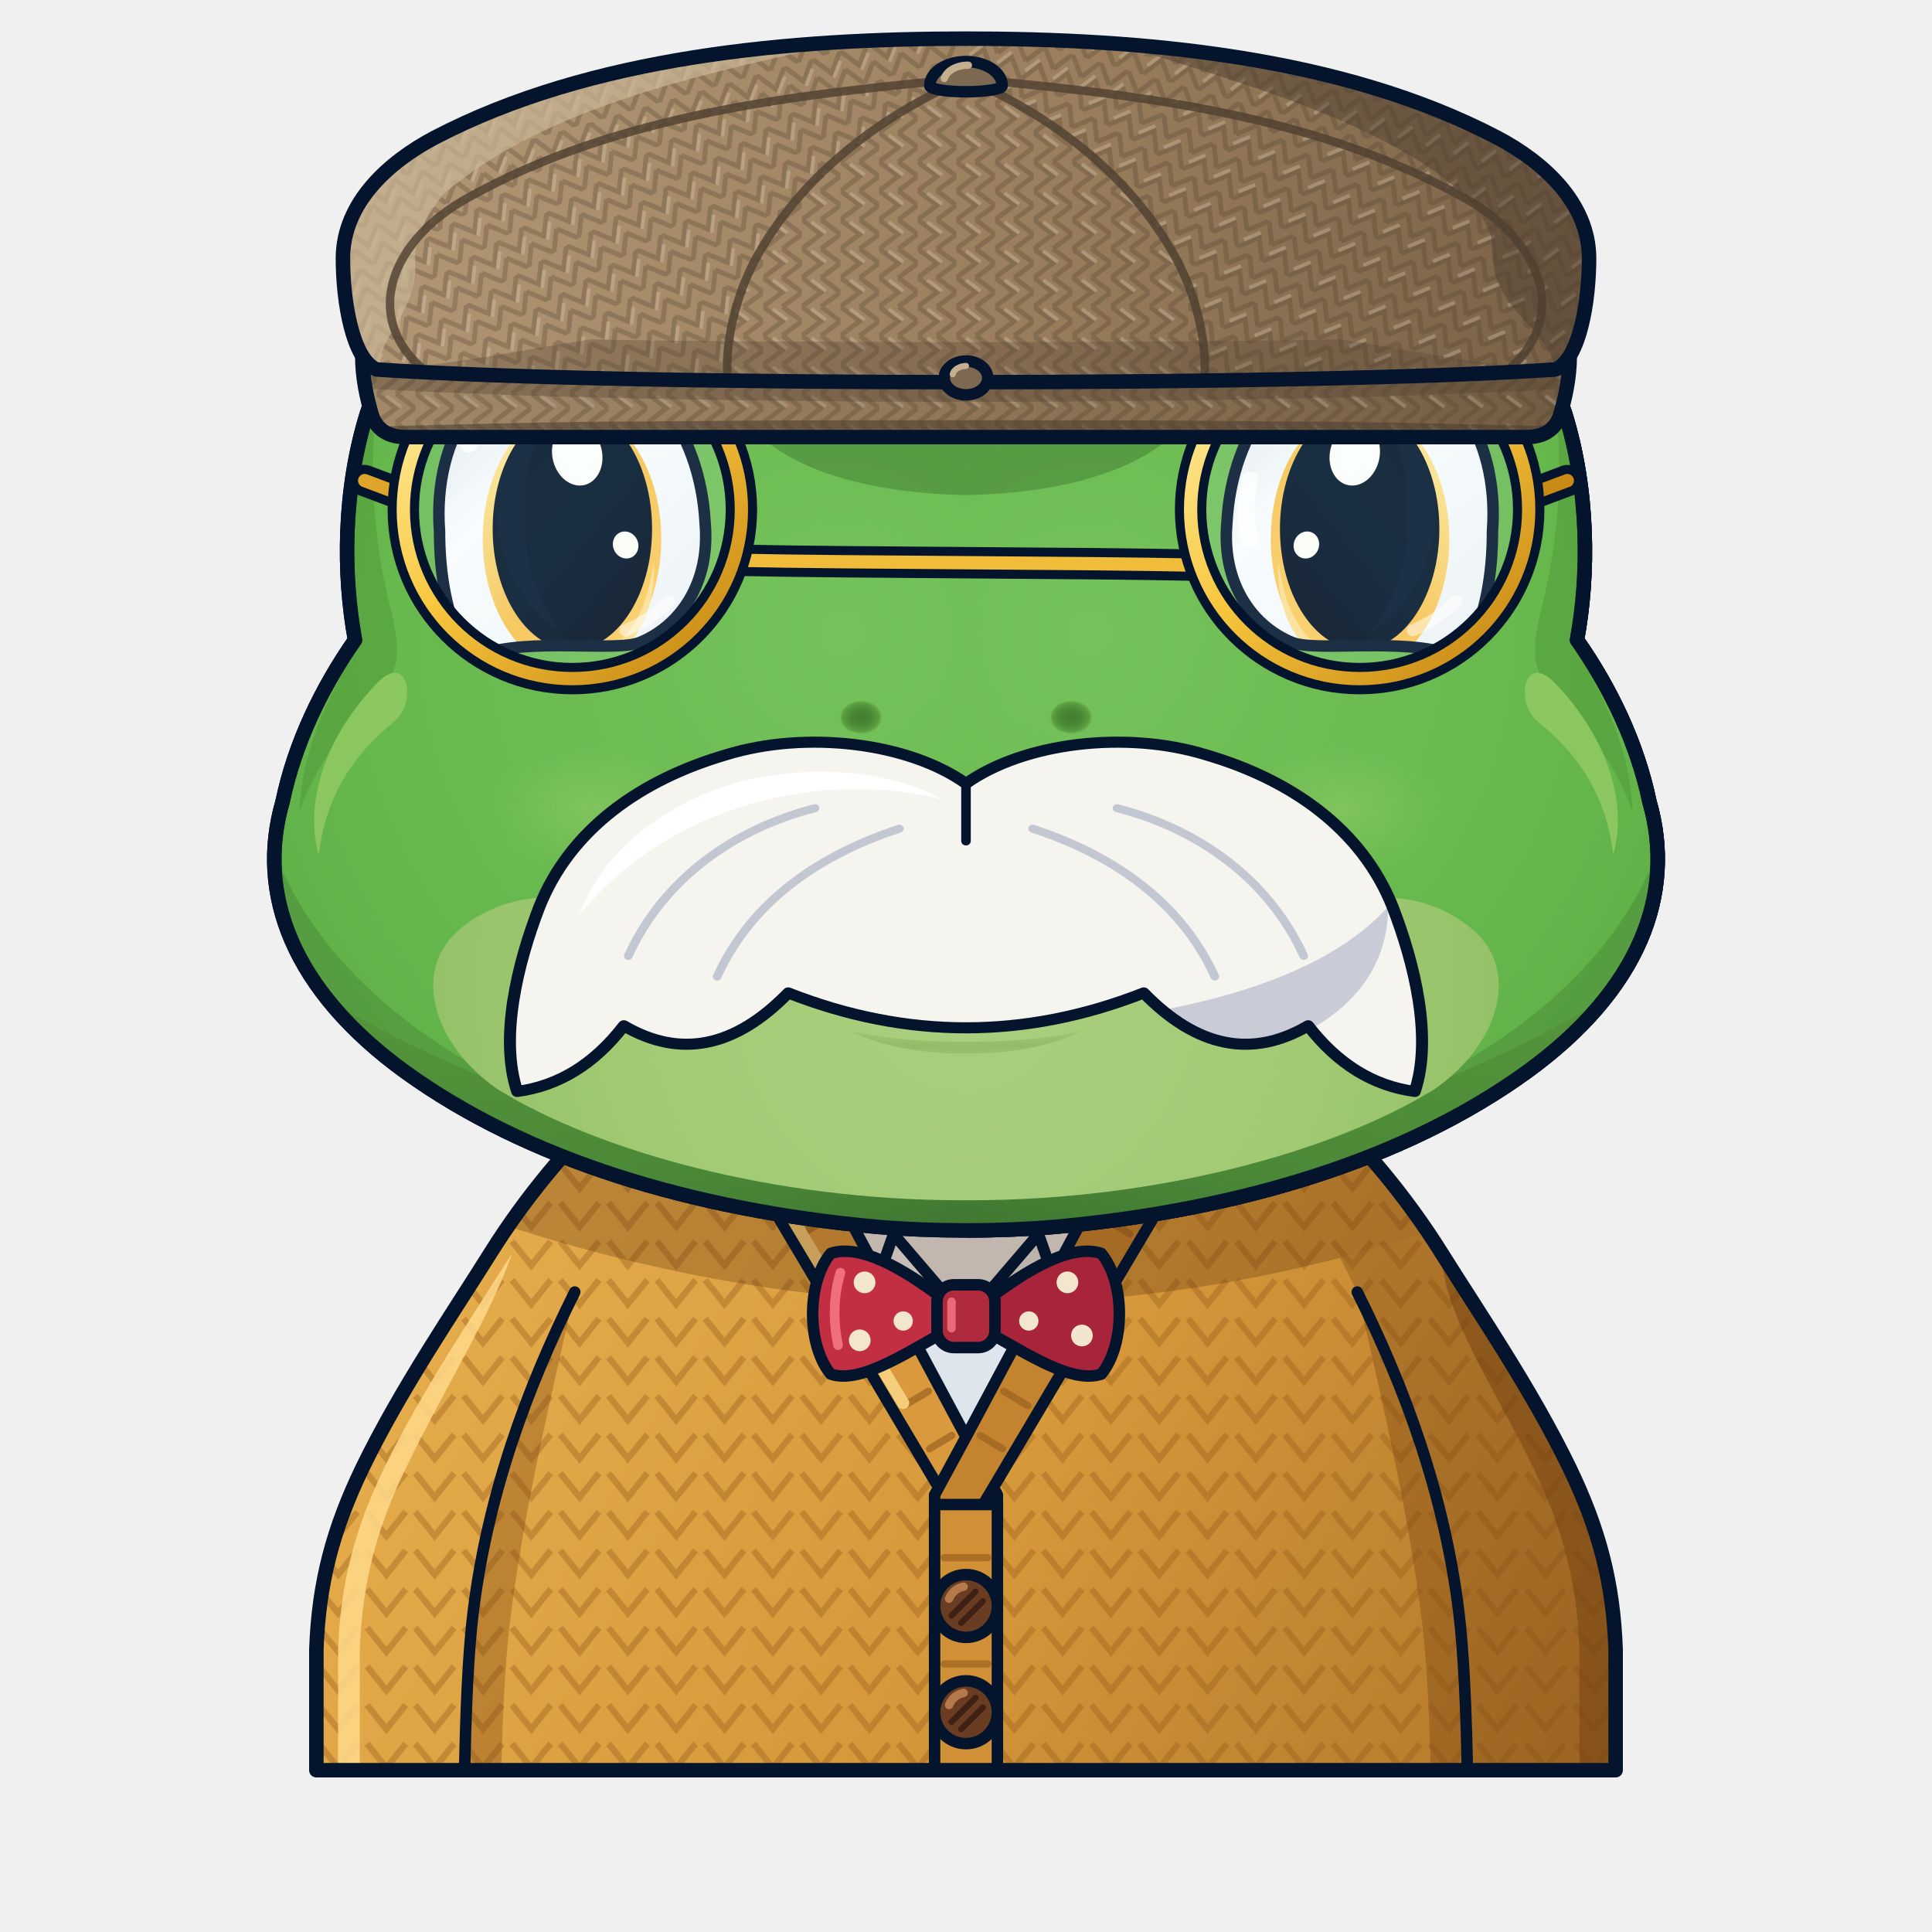
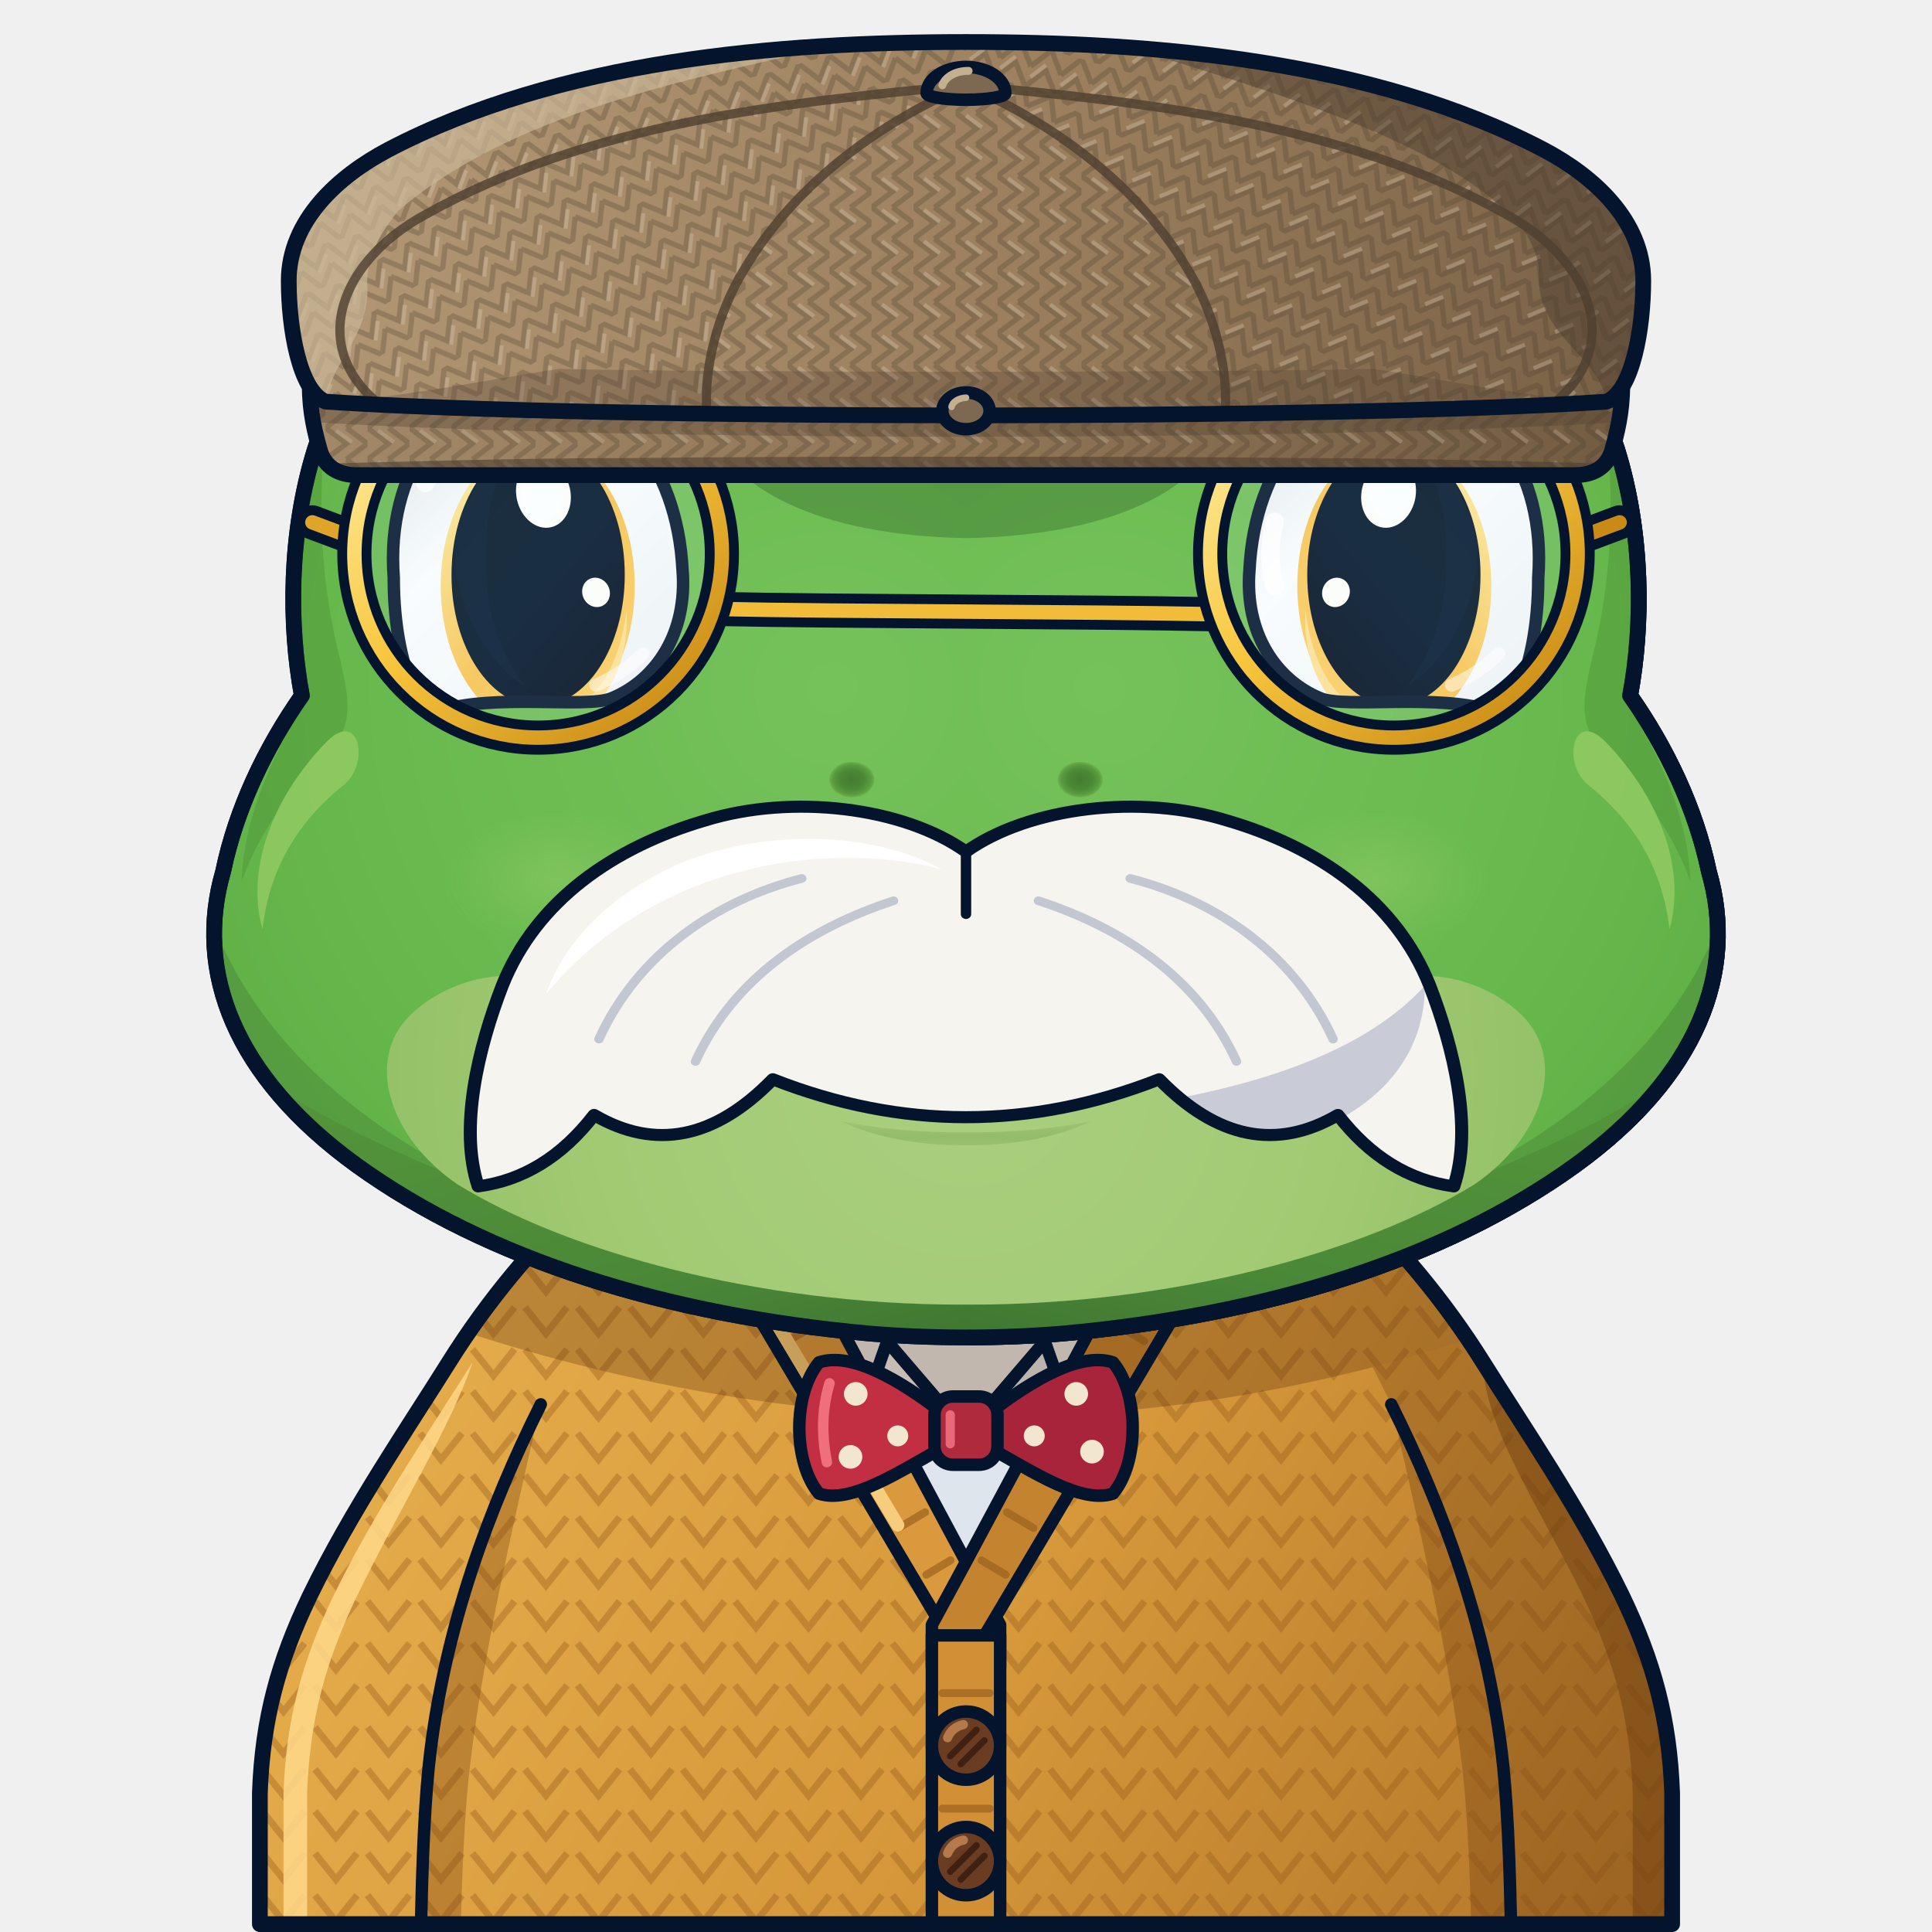
- <svg xmlns="http://www.w3.org/2000/svg" width="1000" height="1000" viewBox="100 17 800 800" role="img" aria-labelledby="icon-title icon-desc">
+ <svg xmlns="http://www.w3.org/2000/svg" width="1000" height="1000" viewBox="132 17 736 736" role="img" aria-labelledby="icon-title icon-desc">
  <defs>
    <linearGradient id="pupil" x1="0" y1="0" x2=".8" y2="1">
      <stop offset="0" stop-color="#001222" />
      <stop offset=".57" stop-color="#001329" />
      <stop offset="1" stop-color="#000c1d" />
    </linearGradient>
    <linearGradient id="edge-shade" x1="0" y1="0" x2=".8" y2="1">
      <stop offset="0" stop-color="#5c9f3d" />
      <stop offset=".63" stop-color="#488436" />
      <stop offset="1" stop-color="#2e5b28" />
    </linearGradient>
    <linearGradient id="eye-rim" x1="0" y1="0" x2=".85" y2="1">
      <stop offset="0" stop-color="#fff0a8" />
      <stop offset=".56" stop-color="#f9c24d" />
      <stop offset="1" stop-color="#ffcf62" />
    </linearGradient>
    <linearGradient id="eye-sclera" x1="0" y1="0" x2=".85" y2="1">
      <stop offset="0" stop-color="#dde2e4" />
      <stop offset=".4" stop-color="#fcfdfe" />
      <stop offset="1" stop-color="#f0f3f4" />
    </linearGradient>
    <linearGradient id="lip-shadow" x1="489" y1="442" x2="489" y2="458" gradientUnits="userSpaceOnUse">
      <stop stop-color="#729d47" stop-opacity=".1" />
      <stop offset=".5" stop-color="#729d47" stop-opacity=".38" />
      <stop offset="1" stop-color="#729d47" stop-opacity=".15" />
    </linearGradient>
    <linearGradient id="card" x1="260" y1="480" x2="740" y2="760" gradientUnits="userSpaceOnUse">
      <stop offset="0" stop-color="#e8b04f" />
      <stop offset=".55" stop-color="#d6983a" />
      <stop offset="1" stop-color="#b3772a" />
    </linearGradient>
    <linearGradient id="gold" x1="0" y1="0" x2=".85" y2="1">
      <stop offset="0" stop-color="#fff4b0" />
      <stop offset=".5" stop-color="#f8c63e" />
      <stop offset="1" stop-color="#c98a16" />
    </linearGradient>
    <linearGradient id="tweed" x1="240" y1="40" x2="760" y2="200" gradientUnits="userSpaceOnUse">
      <stop offset="0" stop-color="#b59a78" />
      <stop offset=".55" stop-color="#9a7e5d" />
      <stop offset="1" stop-color="#765f45" />
    </linearGradient>
    <clipPath id="head-clip">
      <path d="M 247 282 C 242 255 242 220 252 188 C 268 140 309 117 350 126 C 389 133 409 162 422 194 C 473 179 527 179 578 194 C 591 162 611 133 650 126 C 691 117 732 140 748 188 C 758 220 758 255 753 282 C 767 302 778 325 783 349 C 794 387 779 427 732 461 C 682 497 614 518 537 525 C 513 527 487 527 463 525 C 386 518 318 497 268 461 C 221 427 206 387 217 349 C 222 325 233 302 247 282 Z" />
    </clipPath>
    <clipPath id="body-clip">
      <path d="M 352 476 C 336 491 318 512 303 536 C 288 560 266 592 250 625 C 238 650 232 672 231 700 L 231 750 L 769 750 L 769 700 C 768 672 762 650 750 625 C 734 592 712 560 697 536 C 682 512 664 491 648 476 Z" />
    </clipPath>
    <clipPath id="stache-clip">
      <path d="M 500 344 C 474 324 428 318 392 330 C 354 342 322 366 308 404 C 298 432 290 468 298 494 Q 326 490 346 462 Q 384 486 420 446 Q 500 480 580 446 Q 616 486 654 462 Q 674 490 702 494 C 710 468 702 432 692 404 C 678 366 646 342 608 330 C 572 318 526 324 500 344 Z" />
    </clipPath>
    <clipPath id="crown-clip">
      <path id="crown-shape" d="M 256 170 C 246 166 242 142 242 124 C 242 101 261 84 280 74 C 345 40 428 33 500 33 C 572 33 655 40 720 74 C 739 84 758 101 758 124 C 758 142 754 166 744 170 C 640 177 360 177 256 170 Z" />
    </clipPath>
    <clipPath id="peak-clip">
      <path id="peak-shape" d="M 268 198 L 732 198 C 739 198 744 195 746 189 C 748 182 750 174 750 164 L 744 152 L 256 152 L 250 164 C 250 174 252 182 254 189 C 256 195 261 198 268 198 Z" />
    </clipPath>
    <radialGradient id="skin" cx="449" cy="279" r="470" gradientUnits="userSpaceOnUse">
      <stop offset="0" stop-color="#75c25a" />
      <stop offset=".42" stop-color="#66b84c" />
      <stop offset=".74" stop-color="#59a641" />
      <stop offset="1" stop-color="#43832e" />
    </radialGradient>
    <radialGradient id="nose-dimple">
      <stop stop-color="#427b32" />
      <stop offset=".55" stop-color="#4b8936" />
      <stop offset=".85" stop-color="#5a9c40" />
      <stop offset="1" stop-color="#6bb24b" />
    </radialGradient>
    <radialGradient id="cheek-light">
      <stop stop-color="#a2d16f" stop-opacity=".45" />
      <stop offset=".5" stop-color="#a2d16f" stop-opacity=".22" />
      <stop offset="1" stop-color="#a2d16f" stop-opacity="0" />
    </radialGradient>
    <radialGradient id="muzzle" cx="500" cy="425" r="283" gradientUnits="userSpaceOnUse">
      <stop stop-color="#aacf80" />
      <stop offset=".5" stop-color="#a2ca73" />
      <stop offset="1" stop-color="#8abb61" />
    </radialGradient>
    <pattern id="herring" width="16" height="12" patternUnits="userSpaceOnUse">
      <path d="M 0 0 L 8 6 L 0 12 M 8 0 L 16 6 L 8 12" fill="none" stroke="#4b3d2e" stroke-linecap="butt" stroke-opacity=".28" stroke-width="2" />
      <path d="M 4 1 L 10 5.5" fill="none" stroke="#e2d4bb" stroke-linecap="butt" stroke-opacity=".3" stroke-width="1.6" />
    </pattern>
    <pattern id="herring-side-left" href="#herring" patternTransform="rotate(74)" />
    <pattern id="herring-front-left" href="#herring" patternTransform="rotate(59.5)" />
    <pattern id="herring-front-right" href="#herring" patternTransform="rotate(-59.5)" />
    <pattern id="herring-side-right" href="#herring" patternTransform="rotate(-74)" />
    <pattern id="knit" x="490" y="0" width="20" height="16" patternUnits="userSpaceOnUse">
      <path d="M 2 3 L 10 13 L 18 3" fill="none" stroke="#9a5e1c" stroke-opacity=".38" stroke-width="2.6" />
    </pattern>
    <mask id="neck-shade-mask" x="0" y="0" width="1000" height="1000" maskUnits="userSpaceOnUse">
      <rect x="0" y="0" width="1000" height="1000" fill="#fff" />
      <g fill="#fff" stroke="#000" stroke-linecap="round" stroke-linejoin="round" stroke-width="6">
        <path d="M 424.0 470.0 L 500.0 612.0 L 576.0 470.0 Z" fill="#fff" stroke="none" />
        <path d="M 500 608 L 466 556 L 488 552 L 500 574 L 512 552 L 534 556 Z" fill="#fff" stroke="none" />
        <path d="M 470 528 L 456 568 L 494 556 Z" fill="#fff" stroke-width="4.75" />
        <path d="M 530 528 L 544 568 L 506 556 Z" fill="#fff" stroke-width="4.75" />
        <path d="M 392.0 470.0 L 424.0 470.0 L 500.0 612.0 L 513.0 636.0 L 513.0 652.0 L 500.0 652.0 Z" fill="#fff" stroke-width="4.75" />
        <path d="M 608.0 470.0 L 576.0 470.0 L 500.0 612.0 L 487.0 636.0 L 487.0 652.0 L 500.0 652.0 Z" fill="#fff" stroke-width="4.75" />
        <path d="M 487 640 L 513 640 L 513 760 L 487 760 Z" fill="#fff" stroke-width="4.75" />
        <g fill="none" stroke="#fff" stroke-opacity=".7" stroke-width="3">
          <path d="M 410.9 492.3 L 425.7 483.6" />
          <path d="M 421.5 510.1 L 435.5 501.8" />
          <path d="M 432.1 527.9 L 445.3 520.1" />
          <path d="M 442.6 545.7 L 455.0 538.4" />
          <path d="M 453.2 563.5 L 464.8 556.6" />
          <path d="M 463.7 581.3 L 474.6 574.9" />
          <path d="M 474.3 599.1 L 484.4 593.1" />
          <path d="M 484.9 616.9 L 494.1 611.4" />
          <path d="M 589.1 492.3 L 574.3 483.6" />
          <path d="M 578.5 510.1 L 564.5 501.8" />
          <path d="M 567.9 527.9 L 554.7 520.1" />
          <path d="M 557.4 545.7 L 545.0 538.4" />
          <path d="M 546.8 563.5 L 535.2 556.6" />
          <path d="M 536.3 581.3 L 525.4 574.9" />
          <path d="M 525.7 599.1 L 515.6 593.1" />
          <path d="M 515.1 616.9 L 505.9 611.4" />
          <path d="M 491 662 L 509 662" />
          <path d="M 491 706 L 509 706" />
        </g>
        <path d="M 405 483 L 474 598" fill="none" stroke="#fff" stroke-width="5" />
        <circle cx="500" cy="682" r="13" fill="#fff" stroke-width="4.75" />
        <path d="M 493 679 A 8 8 0 0 1 499 674" fill="none" stroke="#fff" stroke-width="3.5" />
        <path d="M 494 686 L 504 676 M 498 689 L 507 680" fill="none" stroke="#fff" stroke-width="2.5" />
        <circle cx="500" cy="726" r="13" fill="#fff" stroke-width="4.75" />
        <path d="M 493 723 A 8 8 0 0 1 499 718" fill="none" stroke="#fff" stroke-width="3.5" />
        <path d="M 494 730 L 504 720 M 498 733 L 507 724" fill="none" stroke="#fff" stroke-width="2.5" />
      </g>
    </mask>
    <clipPath id="mirror-half">
      <rect x="-4500" y="-5000" width="5000" height="10000" />
    </clipPath>
  </defs>
  <g stroke="#03142c" stroke-linecap="round" stroke-linejoin="round" stroke-width="6">
    <g id="body">
      <g id="outfit-body" clip-path="url(#body-clip)">
        <rect x="200" y="460" width="600" height="300" fill="url(#card)" stroke="none" />
        <rect x="200" y="460" width="600" height="300" fill="url(#knit)" stroke="none" />
        <g stroke="none">
          <path d="M 697 536 C 712 560 734 592 750 625 C 762 650 768 672 769 700 L 769 900 L 707 900 C 709 780 708 716 704 684 C 698 636 682 592 662 552 L 654.9 537.8 C 673.9 532.9 692.9 527 712 520 Z" opacity=".3" fill="#6b3c10" />
          <path d="M 312 536 C 297 560 275 592 259 625 C 247 650 241 672 240 700 L 240 900 L 249 900 L 249 700 C 250 672 256 650 268 625 C 284 592 304 560 312 536 Z" opacity=".85" fill="#ffd98a" />
          <path d="M 697 536 C 724 560 746 592 762 625 C 774 650 780 672 781 700 L 781 900 L 754 900 L 754 700 C 753 672 747 650 735 625 C 719 592 697 560 697 536 Z" opacity=".45" fill="#6b3c10" />
          <path d="M 338 552 C 318 592 302 636 296 684 C 292 716 291 780 293 900 L 308 900 C 306 790 307 724 311 690 C 316 648 326 604 338 552 Z" opacity=".35" fill="#7a4512" />
          <path d="M 662 552 C 682 592 698 636 704 684 C 708 716 709 780 707 900 L 692 900 C 694 790 693 724 689 690 C 684 648 674 604 662 552 Z" opacity=".38" fill="#7a4512" />
        </g>
        <path d="M 424.0 470.0 L 500.0 612.0 L 576.0 470.0 Z" fill="#eef1f4" stroke="none" />
        <path d="M 500 608 L 466 556 L 488 552 L 500 574 L 512 552 L 534 556 Z" fill="#dfe5ec" stroke="none" />
        <path d="M 470 528 L 456 568 L 494 556 Z" fill="#f7f9fb" stroke-width="4.75" />
        <path d="M 530 528 L 544 568 L 506 556 Z" fill="#e6ebf0" stroke-width="4.75" />
        <path d="M 392.0 470.0 L 424.0 470.0 L 500.0 612.0 L 513.0 636.0 L 513.0 652.0 L 500.0 652.0 Z" fill="#d9993c" stroke-width="4.75" />
        <path d="M 608.0 470.0 L 576.0 470.0 L 500.0 612.0 L 487.0 636.0 L 487.0 652.0 L 500.0 652.0 Z" fill="#c4842f" stroke-width="4.75" />
        <path d="M 487 640 L 513 640 L 513 760 L 487 760 Z" fill="#d18f36" stroke-width="4.75" />
        <g fill="none" stroke="#9c6320" stroke-opacity=".7" stroke-width="3">
          <path d="M 432.1 527.9 L 445.3 520.1" />
          <path d="M 474.3 599.1 L 484.4 593.1" />
          <path d="M 484.9 616.9 L 494.1 611.4" />
          <path d="M 567.9 527.9 L 554.7 520.1" />
          <path d="M 525.7 599.1 L 515.6 593.1" />
          <path d="M 515.1 616.9 L 505.9 611.4" />
          <path d="M 491 662 L 509 662" />
          <path d="M 491 706 L 509 706" />
        </g>
        <path d="M 405 483 L 474 598" fill="none" stroke="#f6cd7c" stroke-width="5" />
        <circle cx="500" cy="682" r="13" fill="#6a3d22" stroke-width="4.75" />
        <path d="M 493 679 A 8 8 0 0 1 499 674" fill="none" stroke="#b47a4c" stroke-width="3.5" />
        <path d="M 494 686 L 504 676 M 498 689 L 507 680" fill="none" stroke="#3e2112" stroke-width="2.5" />
        <circle cx="500" cy="726" r="13" fill="#6a3d22" stroke-width="4.75" />
        <path d="M 493 723 A 8 8 0 0 1 499 718" fill="none" stroke="#b47a4c" stroke-width="3.5" />
        <path d="M 494 730 L 504 720 M 498 733 L 507 724" fill="none" stroke="#3e2112" stroke-width="2.5" />
        <path d="M 296 468 C 417 528 588 536 712 468 L 712 520 C 567 573 426 565 296 520 Z" opacity=".3" fill="#5a2f0c" stroke="none" mask="url(#neck-shade-mask)" />
        <path d="M 338 552 C 318 592 302 636 296 684 C 292 716 291 780 293 900" fill="none" stroke-width="4.75" />
        <path d="M 662 552 C 682 592 698 636 704 684 C 708 716 709 780 707 900" fill="none" stroke-width="4.75" />
        <g transform="translate(0 8)">
          <path d="M 492 548 C 474 534 456 524 444 528 C 434 540 434 566 444 578 C 456 582 474 570 492 560 Z" fill="#c22f42" stroke-width="4.75" />
          <path d="M 508 548 C 526 534 544 524 556 528 C 566 540 566 566 556 578 C 544 582 526 570 508 560 Z" fill="#a8243a" stroke-width="4.75" />
          <g fill="#f3e6cf" stroke="none">
            <circle cx="458" cy="540" r="4.5" />
            <circle cx="456" cy="564" r="4.5" />
            <circle cx="474" cy="556" r="4" />
            <circle cx="542" cy="540" r="4.5" />
            <circle cx="548" cy="562" r="4.5" />
            <circle cx="526" cy="556" r="4" />
          </g>
          <path d="M 448 536 C 445 546 445 556 447 566" fill="none" stroke="#ef6f7c" stroke-width="4" />
          <rect x="488" y="541" width="24" height="26" rx="7" fill="#b02a3e" stroke-width="4.75" />
          <path d="M 494 548 L 494 559" fill="none" stroke="#e86a78" stroke-width="3.5" />
        </g>
      </g>
      <path d="M 352 476 C 336 491 318 512 303 536 C 288 560 266 592 250 625 C 238 650 232 672 231 700 L 231 750 L 769 750 L 769 700 C 768 672 762 650 750 625 C 734 592 712 560 697 536 C 682 512 664 491 648 476 Z" fill="none" stroke="#03142c" />
    </g>
    <g id="head">
      <path d="M 247 282 C 242 255 242 220 252 188 C 268 140 309 117 350 126 C 389 133 409 162 422 194 C 473 179 527 179 578 194 C 591 162 611 133 650 126 C 691 117 732 140 748 188 C 758 220 758 255 753 282 C 767 302 778 325 783 349 C 794 387 779 427 732 461 C 682 497 614 518 537 525 C 513 527 487 527 463 525 C 386 518 318 497 268 461 C 221 427 206 387 217 349 C 222 325 233 302 247 282 Z" fill="url(#skin)" stroke="#03142c" />
      <g stroke="none" clip-path="url(#head-clip)">
        <path d="M 208 352 C 222 410 272 453 341 479 C 465 526 640.56 500.65 724.56 444.65 C 765.56 417.32 781.5 396.96 791.5 350.96 C 798.5 416.96 777.88 459.33 717.88 489.33 C 627.88 538.33 458 562 328 515 C 245 485 195 433 196 386 Z" opacity=".45" fill="#488436" />
        <path d="M 263 227 C 265 177 302 139 343 146 C 373 149 394 169 405 193 C 384 172 364 164 342 163 C 311 159 284 186 263 227 Z" fill="#afd86f" />
        <path d="M 255 183 C 239 220 245 260 250 281 C 234 308 225 329 224 353 C 233 328 247 315 260 300 C 266 292 265 283 262 270 C 254 239 253 211 256 180 Z" opacity=".5" fill="#4f9637" stroke="none" />
        <path d="M 256 300 C 234 323 226 350 232 371 C 235 345 248 328 263 316 C 273 308 269 286.4 256 300 Z" fill="url(#skin)" />
        <path d="M 256 300 C 234 323 226 350 232 371 C 235 345 248 328 263 316 C 273 308 269 286.4 256 300 Z" opacity=".65" fill="#a0cf6a" />
        <path d="M 791.5 350.96 C 781.5 396.96 765.56 417.32 724.56 444.65 C 640.56 500.65 465 526 341 479 C 300 464 262 448 234 429 C 240 480 330 540 463 537 C 536 544 614.08 524.37 680.08 501.37 C 746.08 480.37 784.23 446.56 794.23 403.56 Z" opacity=".86" fill="url(#edge-shade)" stroke="none" />
        <path d="M 335 390 C 375 419 413 417 453 407 C 482 400 518 400 547 407 C 587 417 625 419 665 390 C 680 386 700 392 712 404 C 728.8 420.8 720 450 692 467 C 651 493 575 514 498 514 C 421 514 348 494 306 468 C 280 450 271.2 420.8 288 404 C 300 392 320 386 335 390 Z" fill="url(#muzzle)" />
        <ellipse cx="344" cy="352" rx="43" ry="27" opacity=".8" fill="url(#cheek-light)" />
        <path d="M 452 444 C 480 450 519 450 548 443 C 522 456 479 457 452 444 Z" fill="url(#lip-shadow)" />
      </g>
      <g transform="matrix(-1 0 0 1 1000 0)">
        <g clip-path="url(#mirror-half)">
          <path d="M 247 282 C 242 255 242 220 252 188 C 268 140 309 117 350 126 C 389 133 409 162 422 194 C 473 179 527 179 578 194 C 591 162 611 133 650 126 C 691 117 732 140 748 188 C 758 220 758 255 753 282 C 767 302 778 325 783 349 C 794 387 779 427 732 461 C 682 497 614 518 537 525 C 513 527 487 527 463 525 C 386 518 318 497 268 461 C 221 427 206 387 217 349 C 222 325 233 302 247 282 Z" fill="url(#skin)" stroke="#03142c" />
          <g stroke="none" clip-path="url(#head-clip)">
            <path d="M 208 352 C 222 410 272 453 341 479 C 465 526 640.56 500.65 724.56 444.65 C 765.56 417.32 781.5 396.96 791.5 350.96 C 798.5 416.96 777.88 459.33 717.88 489.33 C 627.88 538.33 458 562 328 515 C 245 485 195 433 196 386 Z" opacity=".45" fill="#488436" />
            <path d="M 263 227 C 265 177 302 139 343 146 C 373 149 394 169 405 193 C 384 172 364 164 342 163 C 311 159 284 186 263 227 Z" fill="#afd86f" />
            <path d="M 255 183 C 239 220 245 260 250 281 C 234 308 225 329 224 353 C 233 328 247 315 260 300 C 266 292 265 283 262 270 C 254 239 253 211 256 180 Z" opacity=".5" fill="#4f9637" stroke="none" />
            <path d="M 256 300 C 234 323 226 350 232 371 C 235 345 248 328 263 316 C 273 308 269 286.4 256 300 Z" fill="url(#skin)" />
            <path d="M 256 300 C 234 323 226 350 232 371 C 235 345 248 328 263 316 C 273 308 269 286.4 256 300 Z" opacity=".65" fill="#a0cf6a" />
            <path d="M 791.5 350.96 C 781.5 396.96 765.56 417.32 724.56 444.65 C 640.56 500.65 465 526 341 479 C 300 464 262 448 234 429 C 240 480 330 540 463 537 C 536 544 614.08 524.37 680.08 501.37 C 746.08 480.37 784.23 446.56 794.23 403.56 Z" opacity=".86" fill="url(#edge-shade)" stroke="none" />
            <path d="M 335 390 C 375 419 413 417 453 407 C 482 400 518 400 547 407 C 587 417 625 419 665 390 C 680 386 700 392 712 404 C 728.8 420.8 720 450 692 467 C 651 493 575 514 498 514 C 421 514 348 494 306 468 C 280 450 271.2 420.8 288 404 C 300 392 320 386 335 390 Z" fill="url(#muzzle)" />
            <ellipse cx="344" cy="352" rx="43" ry="27" opacity=".8" fill="url(#cheek-light)" />
            <path d="M 452 444 C 480 450 519 450 548 443 C 522 456 479 457 452 444 Z" fill="url(#lip-shadow)" />
          </g>
        </g>
      </g>
      <g id="eyes">
        <g id="left-eye">
          <clipPath id="left-eye-aperture">
            <path d="M 282 237 C 279 197 301 166 333 165 C 366 164 390 194 392 234 C 394 258 382 276 365 283 C 355 287 320 281 299 288 C 296 289 294 288 292 285 C 285 272 282 255 282 237 Z" />
          </clipPath>
          <path d="M 282 237 C 279 197 301 166 333 165 C 366 164 390 194 392 234 C 394 258 382 276 365 283 C 355 287 320 281 299 288 C 296 289 294 288 292 285 C 285 272 282 255 282 237 Z" fill="url(#eye-sclera)" stroke="none" />
          <g stroke="none" clip-path="url(#left-eye-aperture)">
            <ellipse cx="336.84" cy="240.2" rx="36.96" ry="54.2" fill="url(#eye-rim)" />
            <path d="M 304 236 A 33 50 0 1 0 370 236 A 33 50 0 1 0 304 236 Z" fill="url(#pupil)" />
            <path d="M 310.68 207.77 C 314.37 198.15 320.84 190.93 327.3 188.52 C 320.84 198.15 317.14 211.78 317.14 226.22 C 316.22 247.88 321.76 265.53 331.92 278.36 C 318.07 269.54 308.83 252.69 306.06 235.85 C 304.22 226.22 305.14 216.6 310.68 207.77 Z" opacity=".25" fill="#092440" />
            <path d="M 370.69 249.48 C 371.62 265.53 366.08 279.97 356.84 287.18 C 345.76 295.21 333.76 290.39 325.45 283.98 C 336.53 290.39 347.61 289.59 355.92 283.17 C 364.23 275.96 368.85 263.92 370.69 249.48 Z" fill="#ffe092" />
            <ellipse cx="339.02" cy="205.21" rx="10.3" ry="12.97" transform="rotate(-13 339.02 205.21)" fill="#fffefa" />
            <ellipse cx="338.38" cy="204.73" rx="7.85" ry="10.59" fill="#fff" />
            <ellipse cx="359.06" cy="242.67" rx="5.21" ry="5.67" transform="rotate(-24.75 359.06 242.67)" fill="#fffef8" />
          </g>
          <path d="M 282 237 C 279 197 301 166 333 165 C 366 164 390 194 392 234 C 394 258 382 276 365 283 C 355 287 320 281 299 288 C 296 289 294 288 292 285 C 285 272 282 255 282 237 Z" fill="none" stroke="#03142c" stroke-width="4.75" />
        </g>
        <g id="right-eye">
          <clipPath id="right-eye-aperture">
            <path d="M 718 237 C 721 197 699 166 667 165 C 634 164 610 194 608 234 C 606 258 618 276 635 283 C 645 287 680 281 701 288 C 704 289 706 288 708 285 C 715 272 718 255 718 237 Z" />
          </clipPath>
          <path d="M 718 237 C 721 197 699 166 667 165 C 634 164 610 194 608 234 C 606 258 618 276 635 283 C 645 287 680 281 701 288 C 704 289 706 288 708 285 C 715 272 718 255 718 237 Z" fill="url(#eye-sclera)" stroke="none" />
          <g stroke="none" clip-path="url(#right-eye-aperture)">
            <ellipse cx="662.84" cy="240.2" rx="36.96" ry="54.2" fill="url(#eye-rim)" transform="matrix(-1 0 0 1 1326 0)" />
            <path d="M 630 236 A 33 50 0 1 0 696 236 A 33 50 0 1 0 630 236 Z" fill="url(#pupil)" transform="matrix(-1 0 0 1 1326 0)" />
            <path d="M 636.68 207.77 C 640.37 198.15 646.84 190.93 653.3 188.52 C 646.84 198.15 643.14 211.78 643.14 226.22 C 642.22 247.88 647.76 265.53 657.92 278.36 C 644.07 269.54 634.83 252.69 632.06 235.85 C 630.22 226.22 631.14 216.6 636.68 207.77 Z" opacity=".25" fill="#092440" transform="matrix(-1 0 0 1 1326 0)" />
            <path d="M 696.69 249.48 C 697.62 265.53 692.08 279.97 682.84 287.18 C 671.76 295.21 659.76 290.39 651.45 283.98 C 662.53 290.39 673.61 289.59 681.92 283.17 C 690.23 275.96 694.85 263.92 696.69 249.48 Z" fill="#ffe092" transform="matrix(-1 0 0 1 1326 0)" />
            <ellipse cx="665.02" cy="205.21" rx="10.3" ry="12.97" transform="matrix(-1 0 0 1 1326 0) rotate(-13 665.02 205.21)" fill="#fffefa" />
            <ellipse cx="664.38" cy="204.73" rx="7.85" ry="10.59" fill="#fff" transform="matrix(-1 0 0 1 1326 0)" />
            <ellipse cx="685.06" cy="242.67" rx="5.21" ry="5.67" transform="matrix(-1 0 0 1 1326 0) rotate(-24.75 685.06 242.67)" fill="#fffef8" />
          </g>
          <path d="M 718 237 C 721 197 699 166 667 165 C 634 164 610 194 608 234 C 606 258 618 276 635 283 C 645 287 680 281 701 288 C 704 289 706 288 708 285 C 715 272 718 255 718 237 Z" fill="none" stroke="#03142c" stroke-width="4.75" />
        </g>
      </g>
      <g id="expression" fill="none">
        <g id="nose" transform="translate(0 -2)" fill="url(#nose-dimple)" stroke="none">
          <path d="M 447.95 316 A 8.55 6.75 0 1 0 465.05 316 A 8.55 6.75 0 1 0 447.95 316 Z" />
          <path d="M 534.95 316 A 8.55 6.75 0 1 0 552.05 316 A 8.55 6.75 0 1 0 534.95 316 Z" />
        </g>
      </g>
      <g transform="translate(500 327) scale(.92 .85) translate(-500 -327)">
        <path d="M 500 344 C 474 324 428 318 392 330 C 354 342 322 366 308 404 C 298 432 290 468 298 494 Q 326 490 346 462 Q 384 486 420 446 Q 500 480 580 446 Q 616 486 654 462 Q 674 490 702 494 C 710 468 702 432 692 404 C 678 366 646 342 608 330 C 572 318 526 324 500 344 Z" fill="#f6f4ef" stroke="none" />
        <g stroke="none">
          <path d="M 536 462 C 600 456 660 440 690 404 C 690 450 650 476 600 480 C 570 482 548 472 536 462 Z" fill="#c9ccd7" clip-path="url(#stache-clip)" />
          <path d="M 490 352 C 460 334 414 334 380 350 C 352 364 334 384 326 408 C 344 384 372 362 410 352 C 440 344 470 346 490 352 Z" fill="#fff" />
        </g>
        <g fill="none" stroke="#c3c7d2" stroke-width="3.9">
          <path d="M 470 366 C 436 378 404 400 388 438" />
          <path d="M 432 356 C 396 366 364 390 348 428" />
          <path d="M 530 366 C 564 378 596 400 612 438" />
          <path d="M 568 356 C 604 366 636 390 652 428" />
        </g>
        <path d="M 500 346 L 500 372" fill="none" stroke-width="4.3" />
        <path d="M 500 344 C 474 324 428 318 392 330 C 354 342 322 366 308 404 C 298 432 290 468 298 494 Q 326 490 346 462 Q 384 486 420 446 Q 500 480 580 446 Q 616 486 654 462 Q 674 490 702 494 C 710 468 702 432 692 404 C 678 366 646 342 608 330 C 572 318 526 324 500 344 Z" fill="none" stroke-width="5.4" />
      </g>
      <path d="M 247 282 C 242 255 242 220 252 188 C 268 140 309 117 350 126 C 389 133 409 162 422 194 C 473 179 527 179 578 194 C 591 162 611 133 650 126 C 691 117 732 140 748 188 C 758 220 758 255 753 282 C 767 302 778 325 783 349 C 794 387 779 427 732 461 C 682 497 614 518 537 525 C 513 527 487 527 463 525 C 386 518 318 497 268 461 C 221 427 206 387 217 349 C 222 325 233 302 247 282 Z" fill="none" stroke="#03142c" />
    </g>
    <g stroke="none" clip-path="url(#head-clip)">
      <path d="M 402 177 C 444 205 556 205 598 177 C 592 203 556 221 500 222 C 444 221 408 203 402 177 Z" opacity=".3" fill="#1f4a1c" />
    </g>
    <path d="M 406 249 C 452 250 548 250 594 251" fill="none" stroke-width="13" />
    <path d="M 406 249 C 452 250 548 250 594 251" fill="none" stroke="#f1bc3a" stroke-width="5.5" />
    <path d="M 267 222 L 251 216" fill="none" stroke-width="13" />
    <path d="M 267 222 L 251 216" fill="none" stroke="#dea52a" stroke-width="5.5" />
    <path d="M 733 222 L 749 216" fill="none" stroke-width="13" />
    <path d="M 733 222 L 749 216" fill="none" stroke="#c98a16" stroke-width="5.5" />
    <circle cx="337" cy="228" r="70" fill="#dff1ff" fill-opacity=".12" stroke="none" />
    <path d="M 294 201 A 51 51 0 0 1 318 180" fill="none" stroke="#fff" stroke-opacity=".75" stroke-width="7" />
    <path d="M 377 266 A 56 56 0 0 1 359 278" fill="none" stroke="#fff" stroke-opacity=".5" stroke-width="5" />
    <circle cx="337" cy="228" r="70" fill="none" stroke-width="13" />
    <circle cx="337" cy="228" r="70" fill="none" stroke="url(#gold)" stroke-width="5.5" />
    <circle cx="663" cy="228" r="70" fill="#dff1ff" fill-opacity=".12" stroke="none" />
    <path d="M 617.6 240.2 A 47 47 0 0 1 617.6 215.8" fill="none" stroke="#fff" stroke-opacity=".75" stroke-width="7" />
    <path d="M 703 266 A 56 56 0 0 1 685 278" fill="none" stroke="#fff" stroke-opacity=".5" stroke-width="5" />
    <circle cx="663" cy="228" r="70" fill="none" stroke-width="13" />
    <circle cx="663" cy="228" r="70" fill="none" stroke="url(#gold)" stroke-width="5.5" />
    <g id="flat-cap">
      <use fill="url(#tweed)" stroke="none" href="#peak-shape" />
      <use fill="url(#herring)" stroke="none" href="#peak-shape" />
      <g stroke="none" clip-path="url(#peak-clip)">
        <use opacity=".15" fill="#4f4031" href="#peak-shape" />
        <path d="M 238 169 C 360 177.5 640 177.5 762 169 L 762 177 C 640 185.5 360 185.5 238 177 Z" opacity=".35" fill="#4f4031" />
        <path d="M 240 202 L 760 202 L 760 194 C 716.5 193 673.5 191.5 630 191.5 C 586.5 191 543.5 191 500 191 C 456.5 191 413.5 191 370 191.5 C 326.5 191.5 283.5 193 240 194 Z" opacity=".6" fill="#4f4031" />
      </g>
      <use fill="none" stroke-width="6" href="#peak-shape" />
      <use fill="url(#tweed)" stroke="none" href="#crown-shape" />
      <g stroke="none" clip-path="url(#crown-clip)">
        <path d="M 500 33 C 500 38.5 500 44 500 49.5 C 430.5 56 356.5 64 294.5 98.5 C 259 117.5 246.5 155 285.5 177 L -102 407 L -175 237 L -200 53 L 4 -444 L 500 -650 Z" fill="url(#herring-side-left)" />
        <path d="M 285.5 177 C 247 155.5 259 118 293.5 99 C 355.5 64 430 56 500 49.5 C 465.5 64.5 434 88 415 120.5 C 402 142 393.5 179.5 411 200.5 L 144 652 L -44 490 L -163 273 L -136 341 L -102 407 Z" fill="url(#herring-front-left)" />
        <path d="M 411 200.5 C 394 180 401.5 142 414.5 121.5 C 433.5 88.5 465.5 64.5 500 49.5 C 534.5 64.5 566 88 585 120.5 C 598 142 606.5 179.5 589 200.5 L 856 652 L 684 725 L 500 750 L 316 725 L 144 652 Z" fill="url(#herring)" />
        <path d="M 589 200.5 C 606 180 598.5 142 585.5 121.5 C 566.5 88.5 534.5 64.5 500 49.5 C 569.5 56 643.5 64 705.5 98.5 C 741 117.5 753.5 155 714.5 177 L 1102 407 L 1136 341 L 1163 273 L 1044 490 L 856 652 Z" fill="url(#herring-front-right)" />
        <path d="M 714.5 177 C 753 155.5 741 118 706.5 99 C 644.5 64 570 56 500 49.5 C 500 44 500 38.5 500 33 L 500 -650 L 996 -444 L 1200 53 L 1175 237 L 1102 407 Z" fill="url(#herring-side-right)" />
        <path d="M 251 181 C 233.5 172.5 231 146 230 128.5 C 228 103.5 244.5 81.5 265 69 C 320.5 36.5 385.5 26.5 449 22.5 L 449.5 34.5 C 395 47 327 60 283.5 97.5 C 276.5 106.5 271 115.5 272 127 C 272 146 258.5 154.5 256 170 Z" opacity=".7" fill="#c9b796" />
        <path d="M 562.5 23 C 622.5 28 685.5 38.5 737 70.5 C 757 83.5 772.5 105 770 129.5 C 769 146.5 766 173 749 181 L 744 170 C 741.5 154 721.5 146.5 718.5 127.5 C 718 118 719 116 713 105.5 C 686 70 604 48.5 562 35 Z" opacity=".5" fill="#4f4031" />
        <path d="M 256 170 C 360 177 640 177 744 170 C 714 168.5 685 162 655 157.5 C 600 159 400 159 345 157.5 C 315 162 286 168.5 256 170 Z" opacity=".3" fill="#4f4031" />
      </g>
      <path d="M 500 49.5 C 430.5 56 356.5 64 294.5 98.5 C 259 117.5 246.5 155 285.5 177 M 500 49.5 C 465.5 64.5 434 88 415 120.5 C 402 142 393.5 179.5 411 200.5 M 500 49.5 C 534.5 64.5 566 88 585 120.5 C 598 142 606.5 179.5 589 200.5 M 500 49.5 C 569.5 56 643.5 64 705.5 98.5 C 741 117.5 753.5 155 714.5 177" clip-path="url(#crown-clip)" opacity=".8" fill="none" stroke="#4e3f30" stroke-width="3.5" />
      <use fill="none" stroke-width="6" href="#crown-shape" />
      <path d="M 485 52.5 A 15 10 0 0 1 515 52.5 A 15 2.5 0 0 1 485 52.5 Z" fill="#7d6851" stroke-width="4.75" />
      <path d="M 491 49.5 A 10 7 0 0 1 501 44" fill="none" stroke="#c4b091" stroke-width="3" />
      <ellipse cx="500" cy="173.5" rx="9" ry="7" fill="#7d6851" stroke-width="4.75" />
      <path d="M 494.5 172 A 6 4 0 0 1 500 168.5" fill="none" stroke="#c4b091" stroke-width="2.5" />
    </g>
  </g>
</svg>
